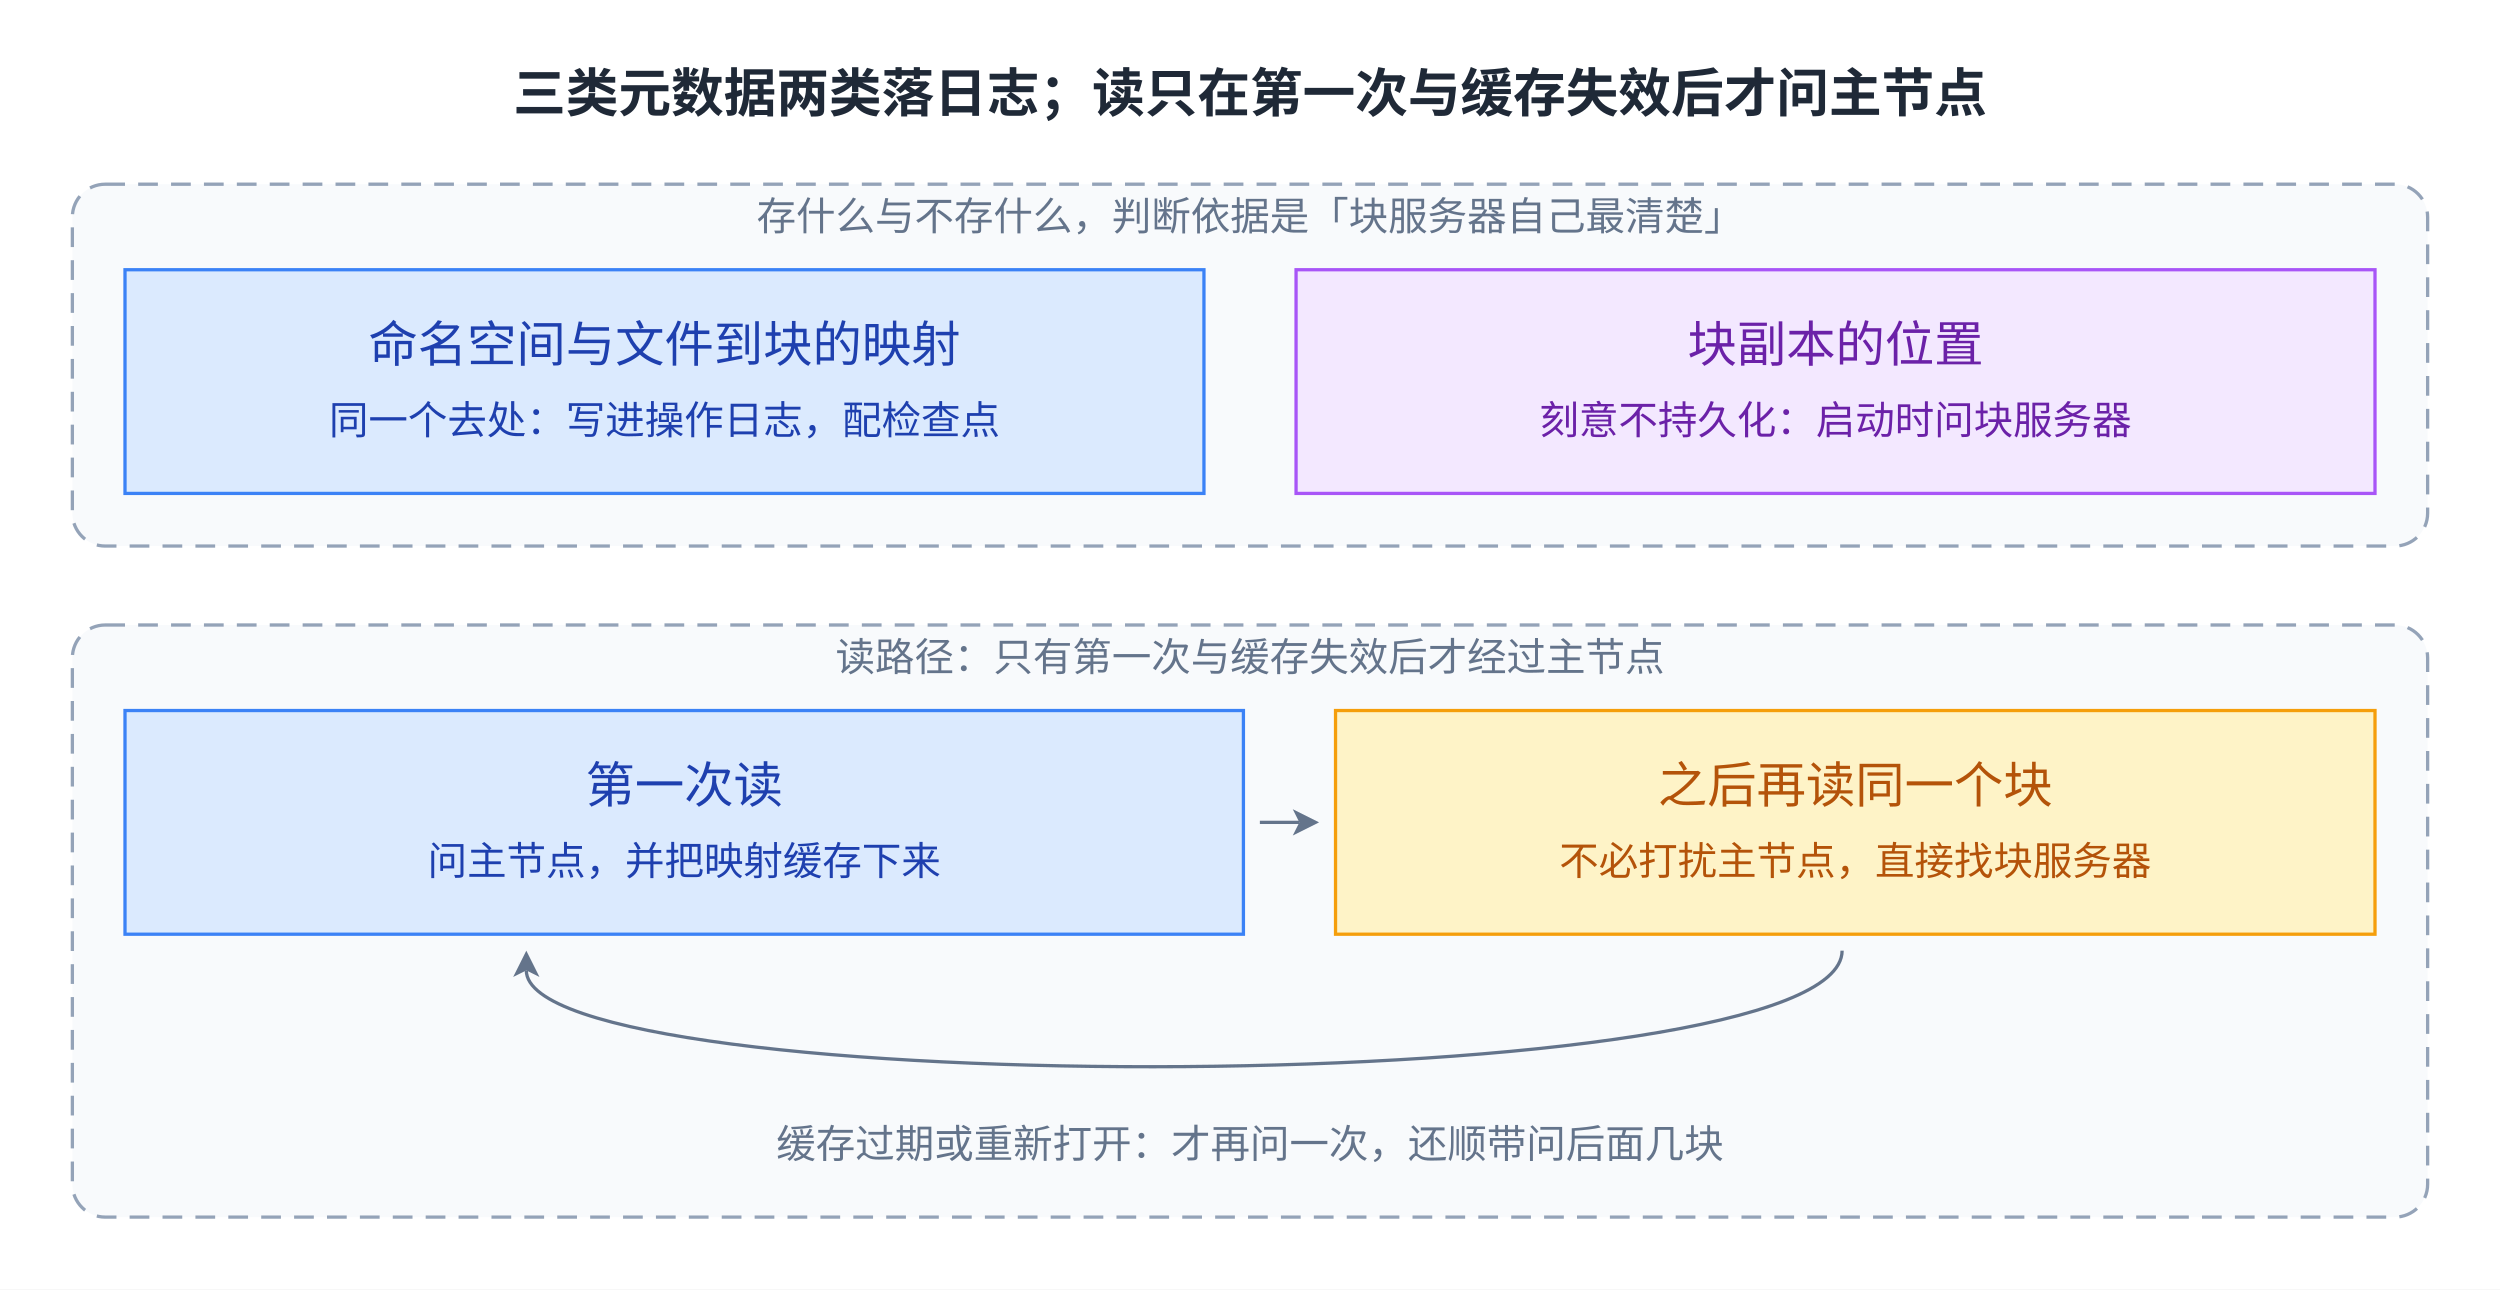
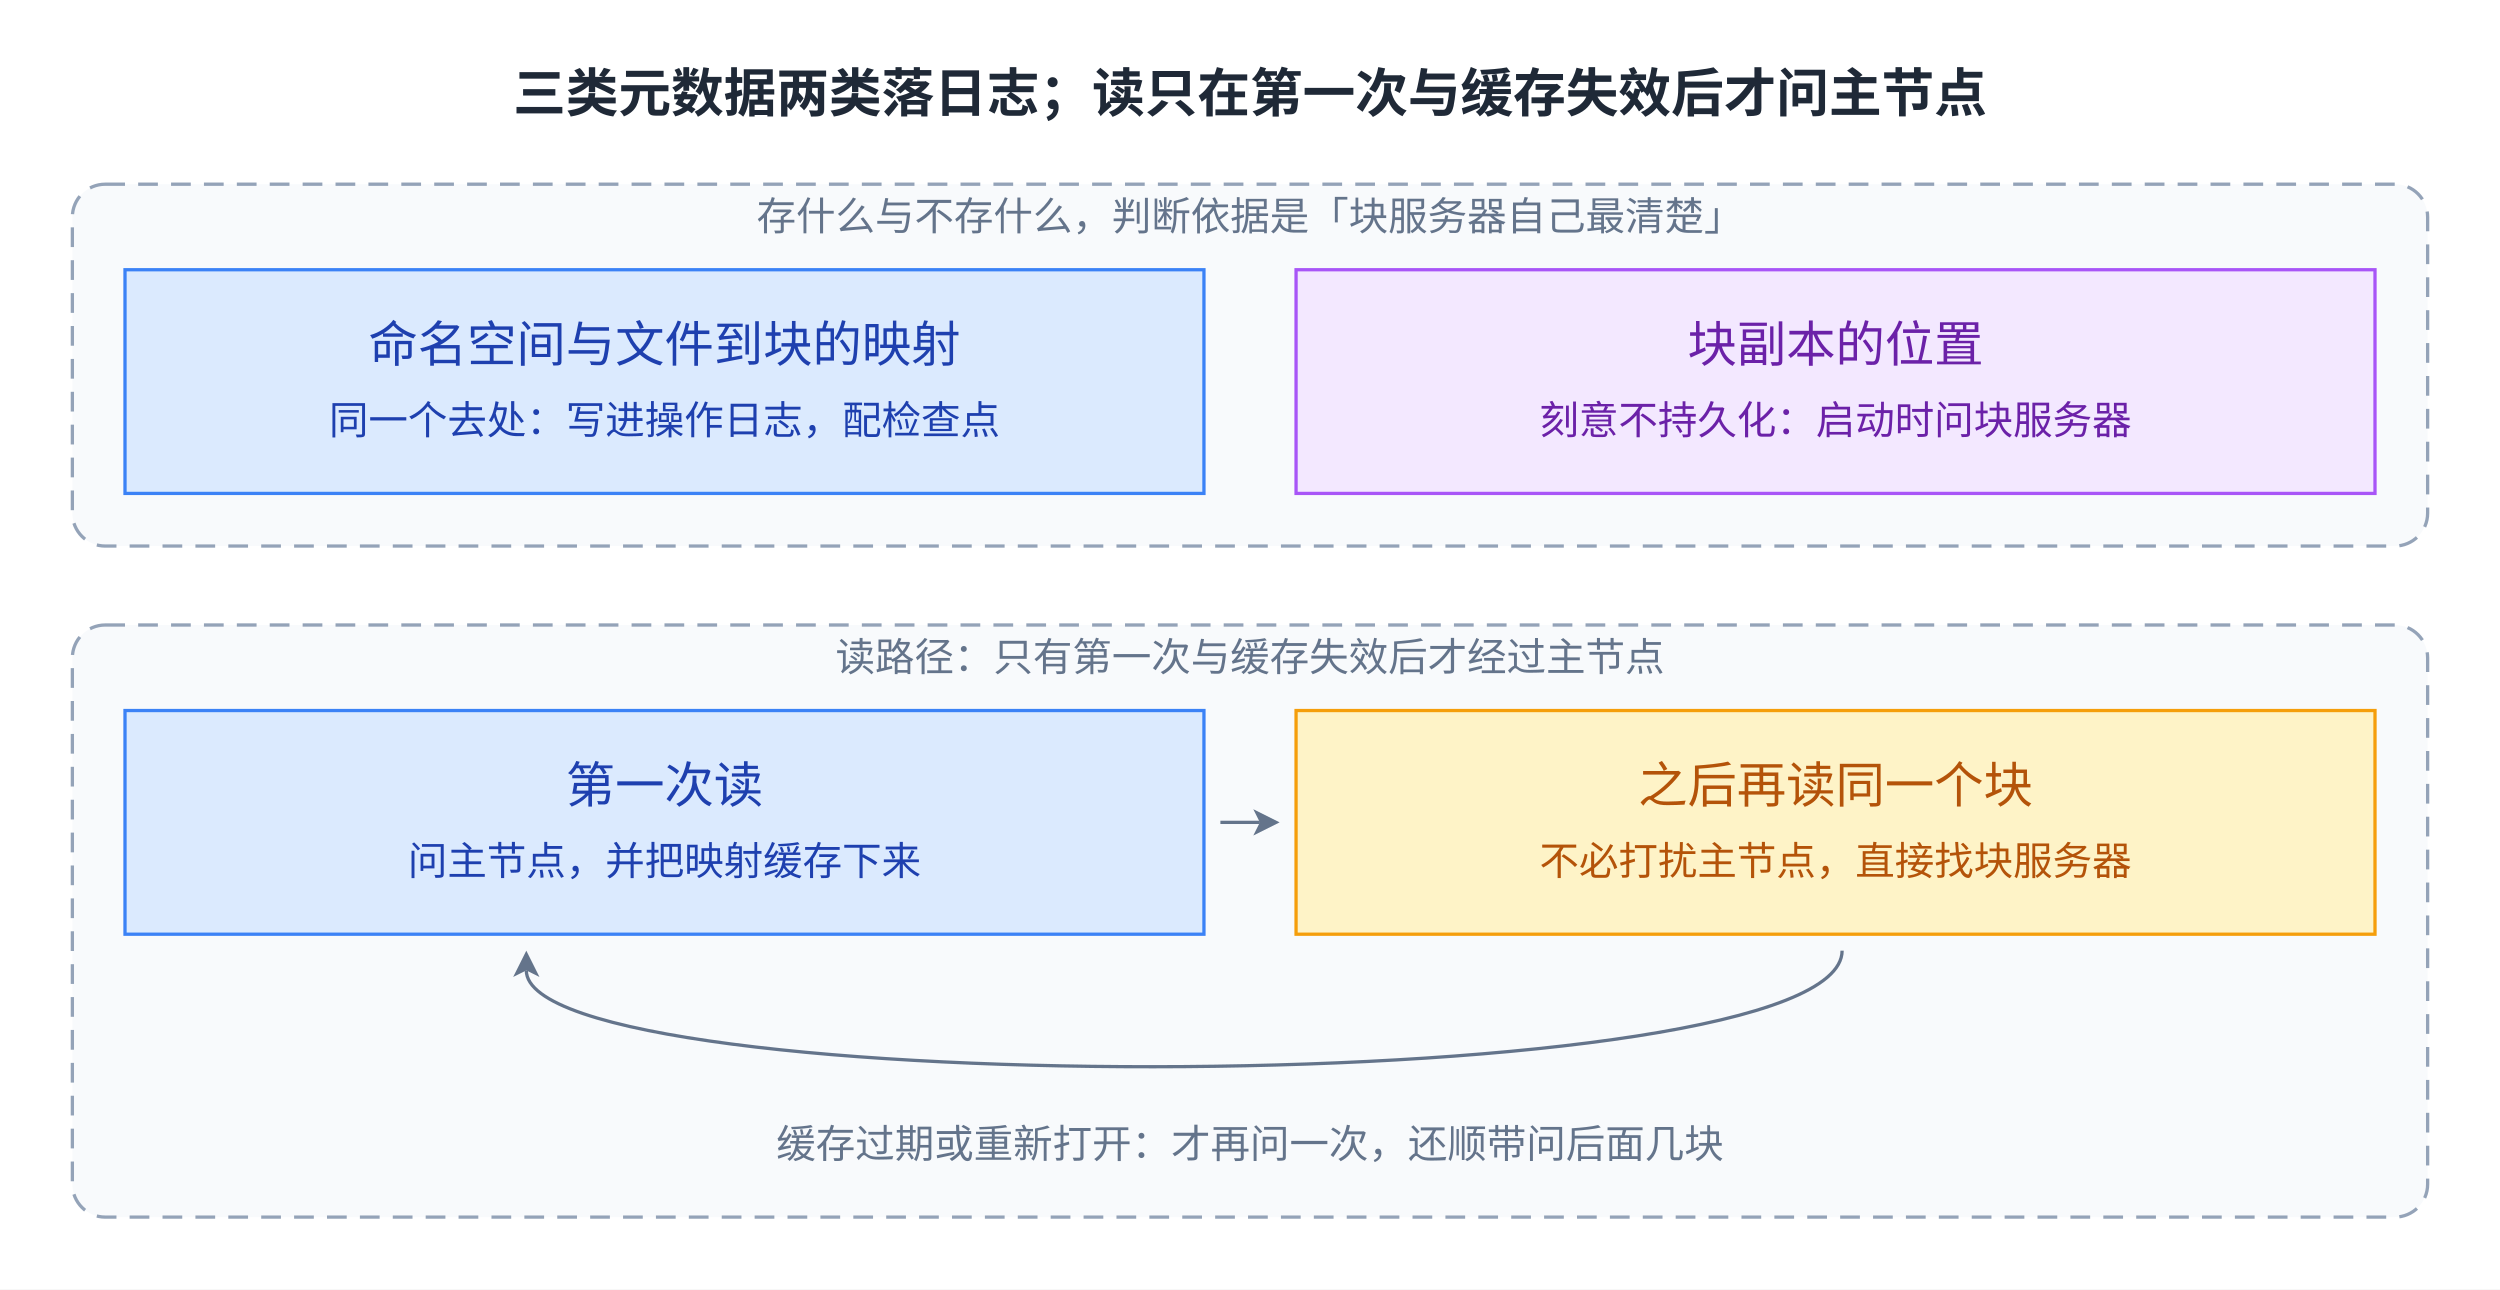
<svg xmlns="http://www.w3.org/2000/svg" viewBox="0 0 760 392" width="760" height="392" role="img" aria-labelledby="fig-gfs-6-title fig-gfs-6-desc">
  <defs>
    <style>
      text { font-family: 'PingFang SC', 'Microsoft YaHei', 'Noto Sans CJK SC', system-ui, sans-serif; }
    </style>
    <marker id="arrow" markerWidth="8" markerHeight="8" refX="2" refY="4" orient="auto" markerUnits="userSpaceOnUse">
      <path d="M0,0 L8,4 L0,8 L2,4 z" fill="#64748b" />
    </marker>
  </defs>
  <rect x="0" y="0" width="760" height="392" fill="#ffffff" />
  <text x="380" y="34" font-size="16" font-weight="600" fill="#1f2937" text-anchor="middle">三类元数据两类落日志；读只在第一次与缓存失效后才问主节点</text>
  <rect x="22" y="56" width="716" height="110" rx="10" fill="#f8fafc" stroke="#94a3b8" stroke-dasharray="6,4" />
  <text x="380" y="70" font-size="12" fill="#64748b" text-anchor="middle">存什么与不存什么，判断依据是「块服务器自己最清楚」</text>
  <rect x="22" y="190" width="716" height="180" rx="10" fill="#f8fafc" stroke="#94a3b8" stroke-dasharray="6,4" />
  <text x="380" y="204" font-size="12" fill="#64748b" text-anchor="middle">读路径：只有第一次与缓存失效后才经过主节点</text>
-   <path d="M383,250 L395,250" fill="none" stroke="#64748b" marker-end="url(#arrow)" />
+   <path d="M371,250 L383,250" fill="none" stroke="#64748b" marker-end="url(#arrow)" />
  <path d="M560,289 C 560,335 160,335 160,295" fill="none" stroke="#64748b" marker-end="url(#arrow)" />
  <rect x="38" y="82" width="328" height="68" fill="#dbeafe" stroke="#3b82f6" />
  <text x="202" y="110" font-size="15" fill="#1e40af" text-anchor="middle">命名空间与文件到块的映射</text>
  <text x="202" y="132" font-size="12" fill="#1e40af" text-anchor="middle">同一个去处：写进操作日志，配检查点</text>
  <rect x="394" y="82" width="328" height="68" fill="#f3e8ff" stroke="#a855f7" />
  <text x="558" y="110" font-size="15" fill="#6b21a8" text-anchor="middle">块副本的位置</text>
  <text x="558" y="132" font-size="12" fill="#6b21a8" text-anchor="middle">刻意不持久化：启动时问块服务器</text>
-   <rect x="38" y="216" width="340" height="68" fill="#dbeafe" stroke="#3b82f6" />
-   <text x="208" y="244" font-size="15" fill="#1e40af" text-anchor="middle">第一次读</text>
-   <text x="208" y="266" font-size="12" fill="#1e40af" text-anchor="middle">问主节点，并把映射缓存下来</text>
-   <rect x="406" y="216" width="316" height="68" fill="#fef3c7" stroke="#f59e0b" />
-   <text x="564" y="244" font-size="15" fill="#b45309" text-anchor="middle">之后再读同一个块</text>
-   <text x="564" y="266" font-size="12" fill="#b45309" text-anchor="middle">不必打扰主节点，直接找块服务器</text>
+   <rect x="38" y="216" width="328" height="68" fill="#dbeafe" stroke="#3b82f6" />
+   <text x="202" y="244" font-size="15" fill="#1e40af" text-anchor="middle">第一次读</text>
+   <text x="202" y="266" font-size="12" fill="#1e40af" text-anchor="middle">问主节点，并把映射缓存下来</text>
+   <rect x="394" y="216" width="328" height="68" fill="#fef3c7" stroke="#f59e0b" />
+   <text x="558" y="244" font-size="15" fill="#b45309" text-anchor="middle">之后再读同一个块</text>
+   <text x="558" y="266" font-size="12" fill="#b45309" text-anchor="middle">不必打扰主节点，直接找块服务器</text>
  <text x="380" y="352" font-size="12" fill="#64748b" text-anchor="middle">缓存过期或重新打开：才再问一次，还顺带问后面几块</text>
</svg>
